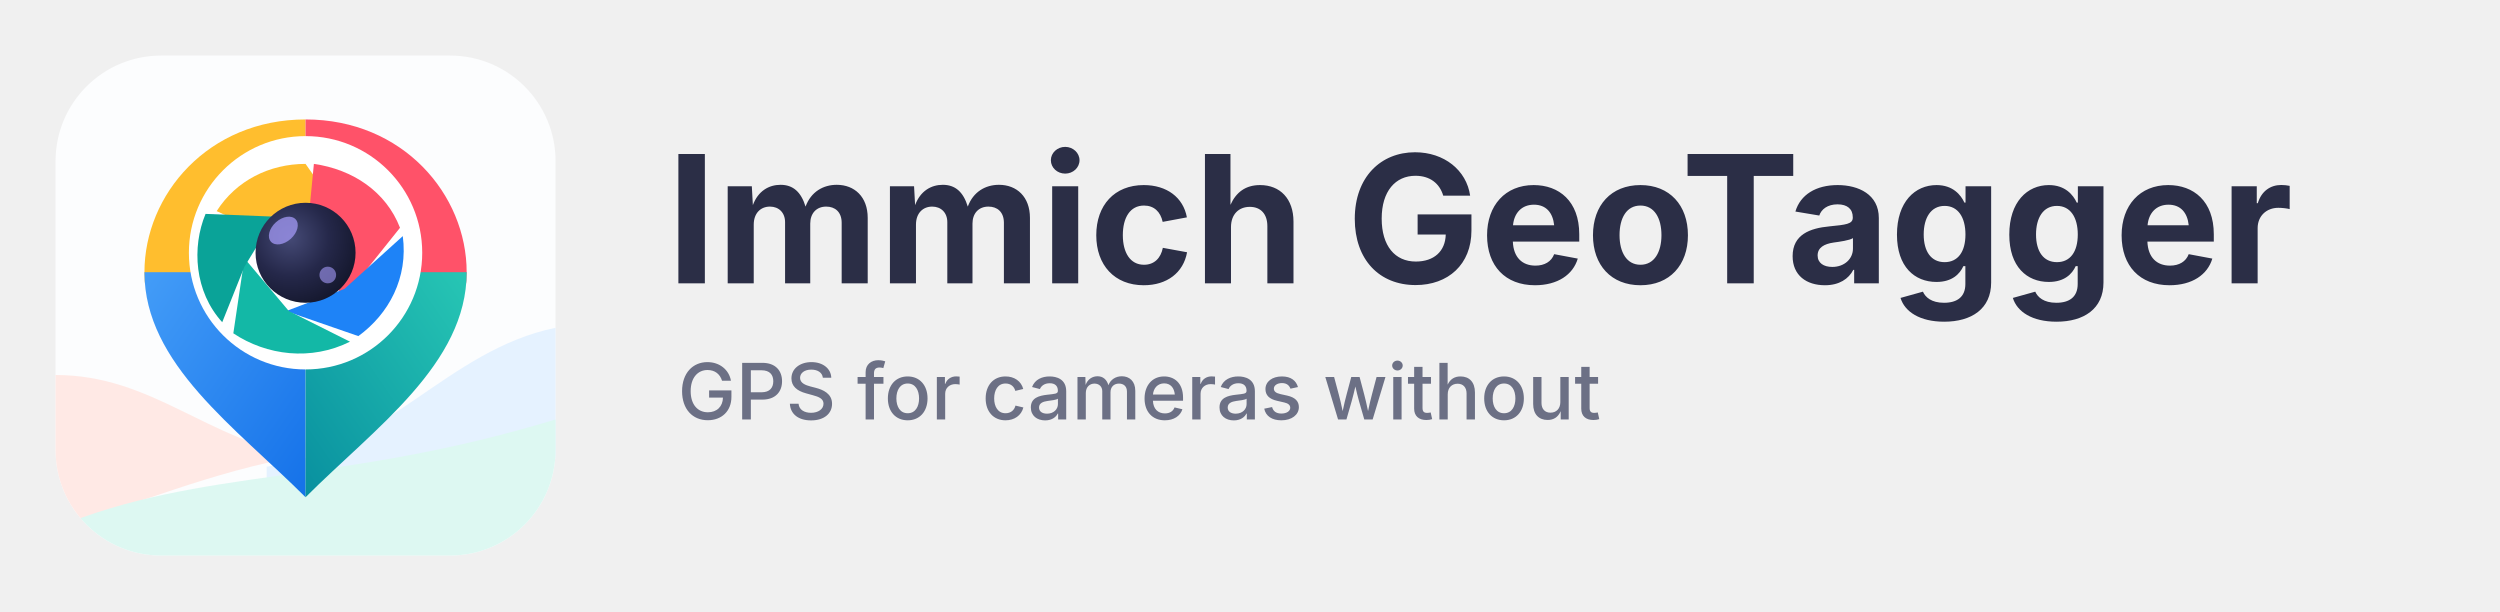
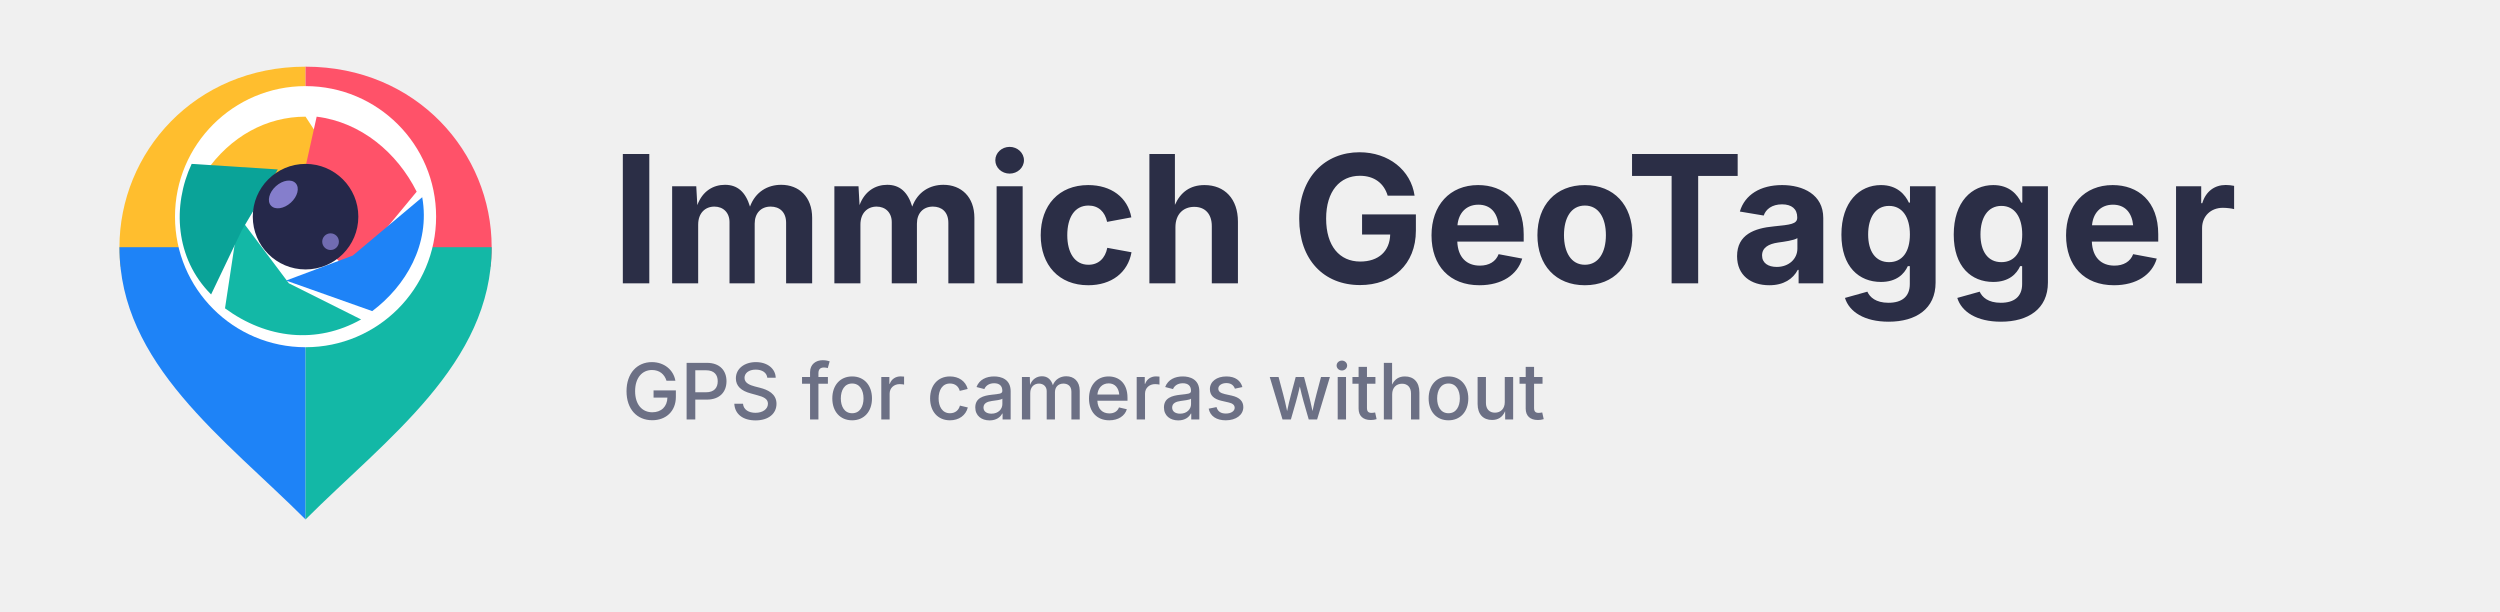
<svg xmlns="http://www.w3.org/2000/svg" width="900" height="220" viewBox="0 0 900 220" role="img" aria-labelledby="title desc">
  <defs>
-     <clipPath id="tileClip">
-       <rect x="20" y="20" width="180" height="180" rx="38" />
+     <clipPath id="pin">
+       <path d="M110 24C70 24 43 55 43 89c0 42 38 69 67 98 29-29 67-56 67-98 0-34-27-65-67-65z" />
    </clipPath>
-     <clipPath id="pinClip">
-       <path d="M110 43c-35 0-58 27-58 55 0 33 33 56 58 81 25-25 58-48 58-81 0-28-23-55-58-55z" />
-     </clipPath>
-     <linearGradient id="bluePin" x1="0" y1="0" x2="1" y2="1">
-       <stop offset="0" stop-color="#459EF8" />
-       <stop offset="1" stop-color="#126FE8" />
-     </linearGradient>
-     <linearGradient id="tealPin" x1="1" y1="0" x2="0" y2="1">
-       <stop offset="0" stop-color="#28C8B5" />
-       <stop offset="1" stop-color="#078D9E" />
-     </linearGradient>
-     <radialGradient id="lens" cx="35%" cy="35%" r="70%">
-       <stop offset="0" stop-color="#454A76" />
-       <stop offset="0.55" stop-color="#25284A" />
-       <stop offset="1" stop-color="#15182E" />
-     </radialGradient>
  </defs>
-   <rect x="20" y="20" width="180" height="180" rx="38" fill="#FCFDFE" />
-   <g clip-path="url(#tileClip)">
-     <path d="M20 135c35 0 55 24 89 29-34 6-60 18-89 26z" fill="#FFE9E5" />
-     <path d="M96 168c43-6 65-42 104-50v47c-39-2-62 9-104 15z" fill="#E5F2FF" />
-     <path d="M20 190c53-22 101-15 180-39v49H20z" fill="#DDF8F2" />
+   <g clip-path="url(#pin)">
+     <rect x="43" y="24" width="67" height="72" fill="#FFBE2E" />
+     <rect x="110" y="24" width="67" height="72" fill="#FF5269" />
+     <rect x="43" y="89" width="67" height="98" fill="#1E83F7" />
+     <rect x="110" y="89" width="67" height="98" fill="#13B8A6" />
  </g>
-   <g clip-path="url(#pinClip)">
-     <rect x="48" y="40" width="62" height="62" fill="#FFBE2E" />
-     <rect x="110" y="40" width="62" height="62" fill="#FF5269" />
-     <rect x="48" y="98" width="62" height="90" fill="url(#bluePin)" />
-     <rect x="110" y="98" width="62" height="90" fill="url(#tealPin)" />
-   </g>
-   <circle cx="110" cy="91" r="42" fill="#FFFFFF" />
-   <path d="M110 59c-13 0-25 6-32 17l30 14 16-11z" fill="#FFBE2E" />
-   <path d="M113 59c14 2 26 10 31 23l-20 25-14-17z" fill="#FF5269" />
-   <path d="M145 85c2 15-5 28-16 36l-26-9 21-8z" fill="#1E83F7" />
-   <path d="M126 123c-14 7-30 5-42-3l4-27 16 19z" fill="#13B8A6" />
-   <path d="M80 116c-10-11-11-27-6-39l25 1-11 18z" fill="#0AA398" />
-   <circle cx="110" cy="91" r="18" fill="url(#lens)" />
-   <ellipse cx="102" cy="83" rx="6" ry="4" transform="rotate(-42 102 83)" fill="#9A91E9" opacity=".82" />
-   <circle cx="118" cy="99" r="3" fill="#9A91E9" opacity=".65" />
-   <text x="240" y="102" font-family="Inter,Segoe UI,Arial,sans-serif" font-size="64" font-weight="700" fill="#2B2E46">Immich GeoTagger</text>
-   <text x="244" y="151" font-family="Inter,Segoe UI,Arial,sans-serif" font-size="28" font-weight="500" fill="#6C7085">GPS for cameras without</text>
+   <circle cx="110" cy="78" r="47" fill="#FFFFFF" />
+   <path d="M110 42c-14 0-27 7-36 20l33 16 18-13z" fill="#FFBE2E" />
+   <path d="M114 42c16 2 29 13 36 27l-24 29-20-20z" fill="#FF5269" />
+   <path d="M152 71c3 17-6 32-18 41l-31-11 24-9z" fill="#1E83F7" />
+   <path d="M130 115c-16 9-34 7-49-4l5-33 18 24z" fill="#13B8A6" />
+   <path d="M76 106c-13-13-14-32-7-47l31 2-13 22z" fill="#0AA398" />
+   <circle cx="110" cy="78" r="19" fill="#25284A" />
+   <ellipse cx="102" cy="70" rx="6" ry="4" transform="rotate(-42 102 70)" fill="#9A91E9" opacity=".82" />
+   <circle cx="119" cy="87" r="3" fill="#9A91E9" opacity=".65" />
+   <text x="220" y="102" font-family="Inter,Segoe UI,Arial,sans-serif" font-size="64" font-weight="700" fill="#2B2E46">Immich GeoTagger</text>
+   <text x="224" y="151" font-family="Inter,Segoe UI,Arial,sans-serif" font-size="28" font-weight="500" fill="#6C7085">GPS for cameras without</text>
</svg>
